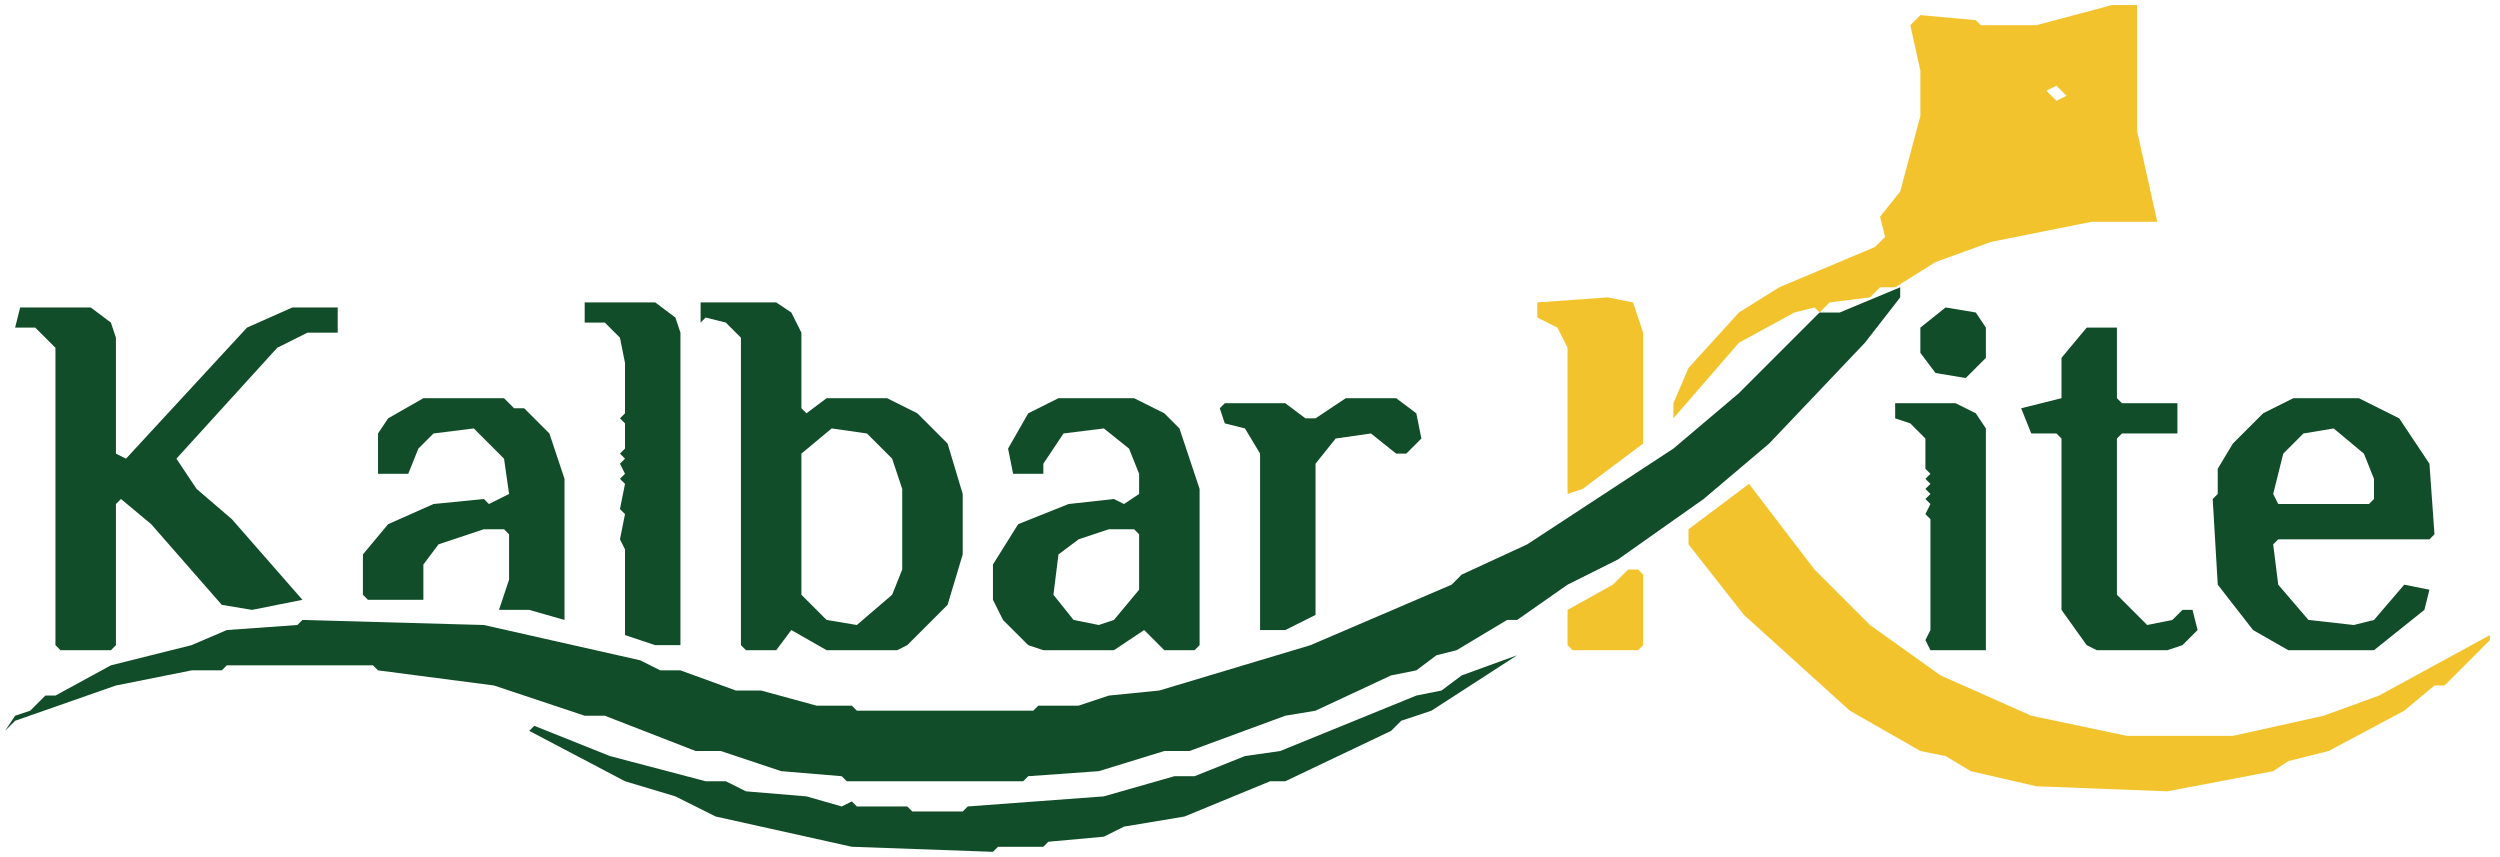
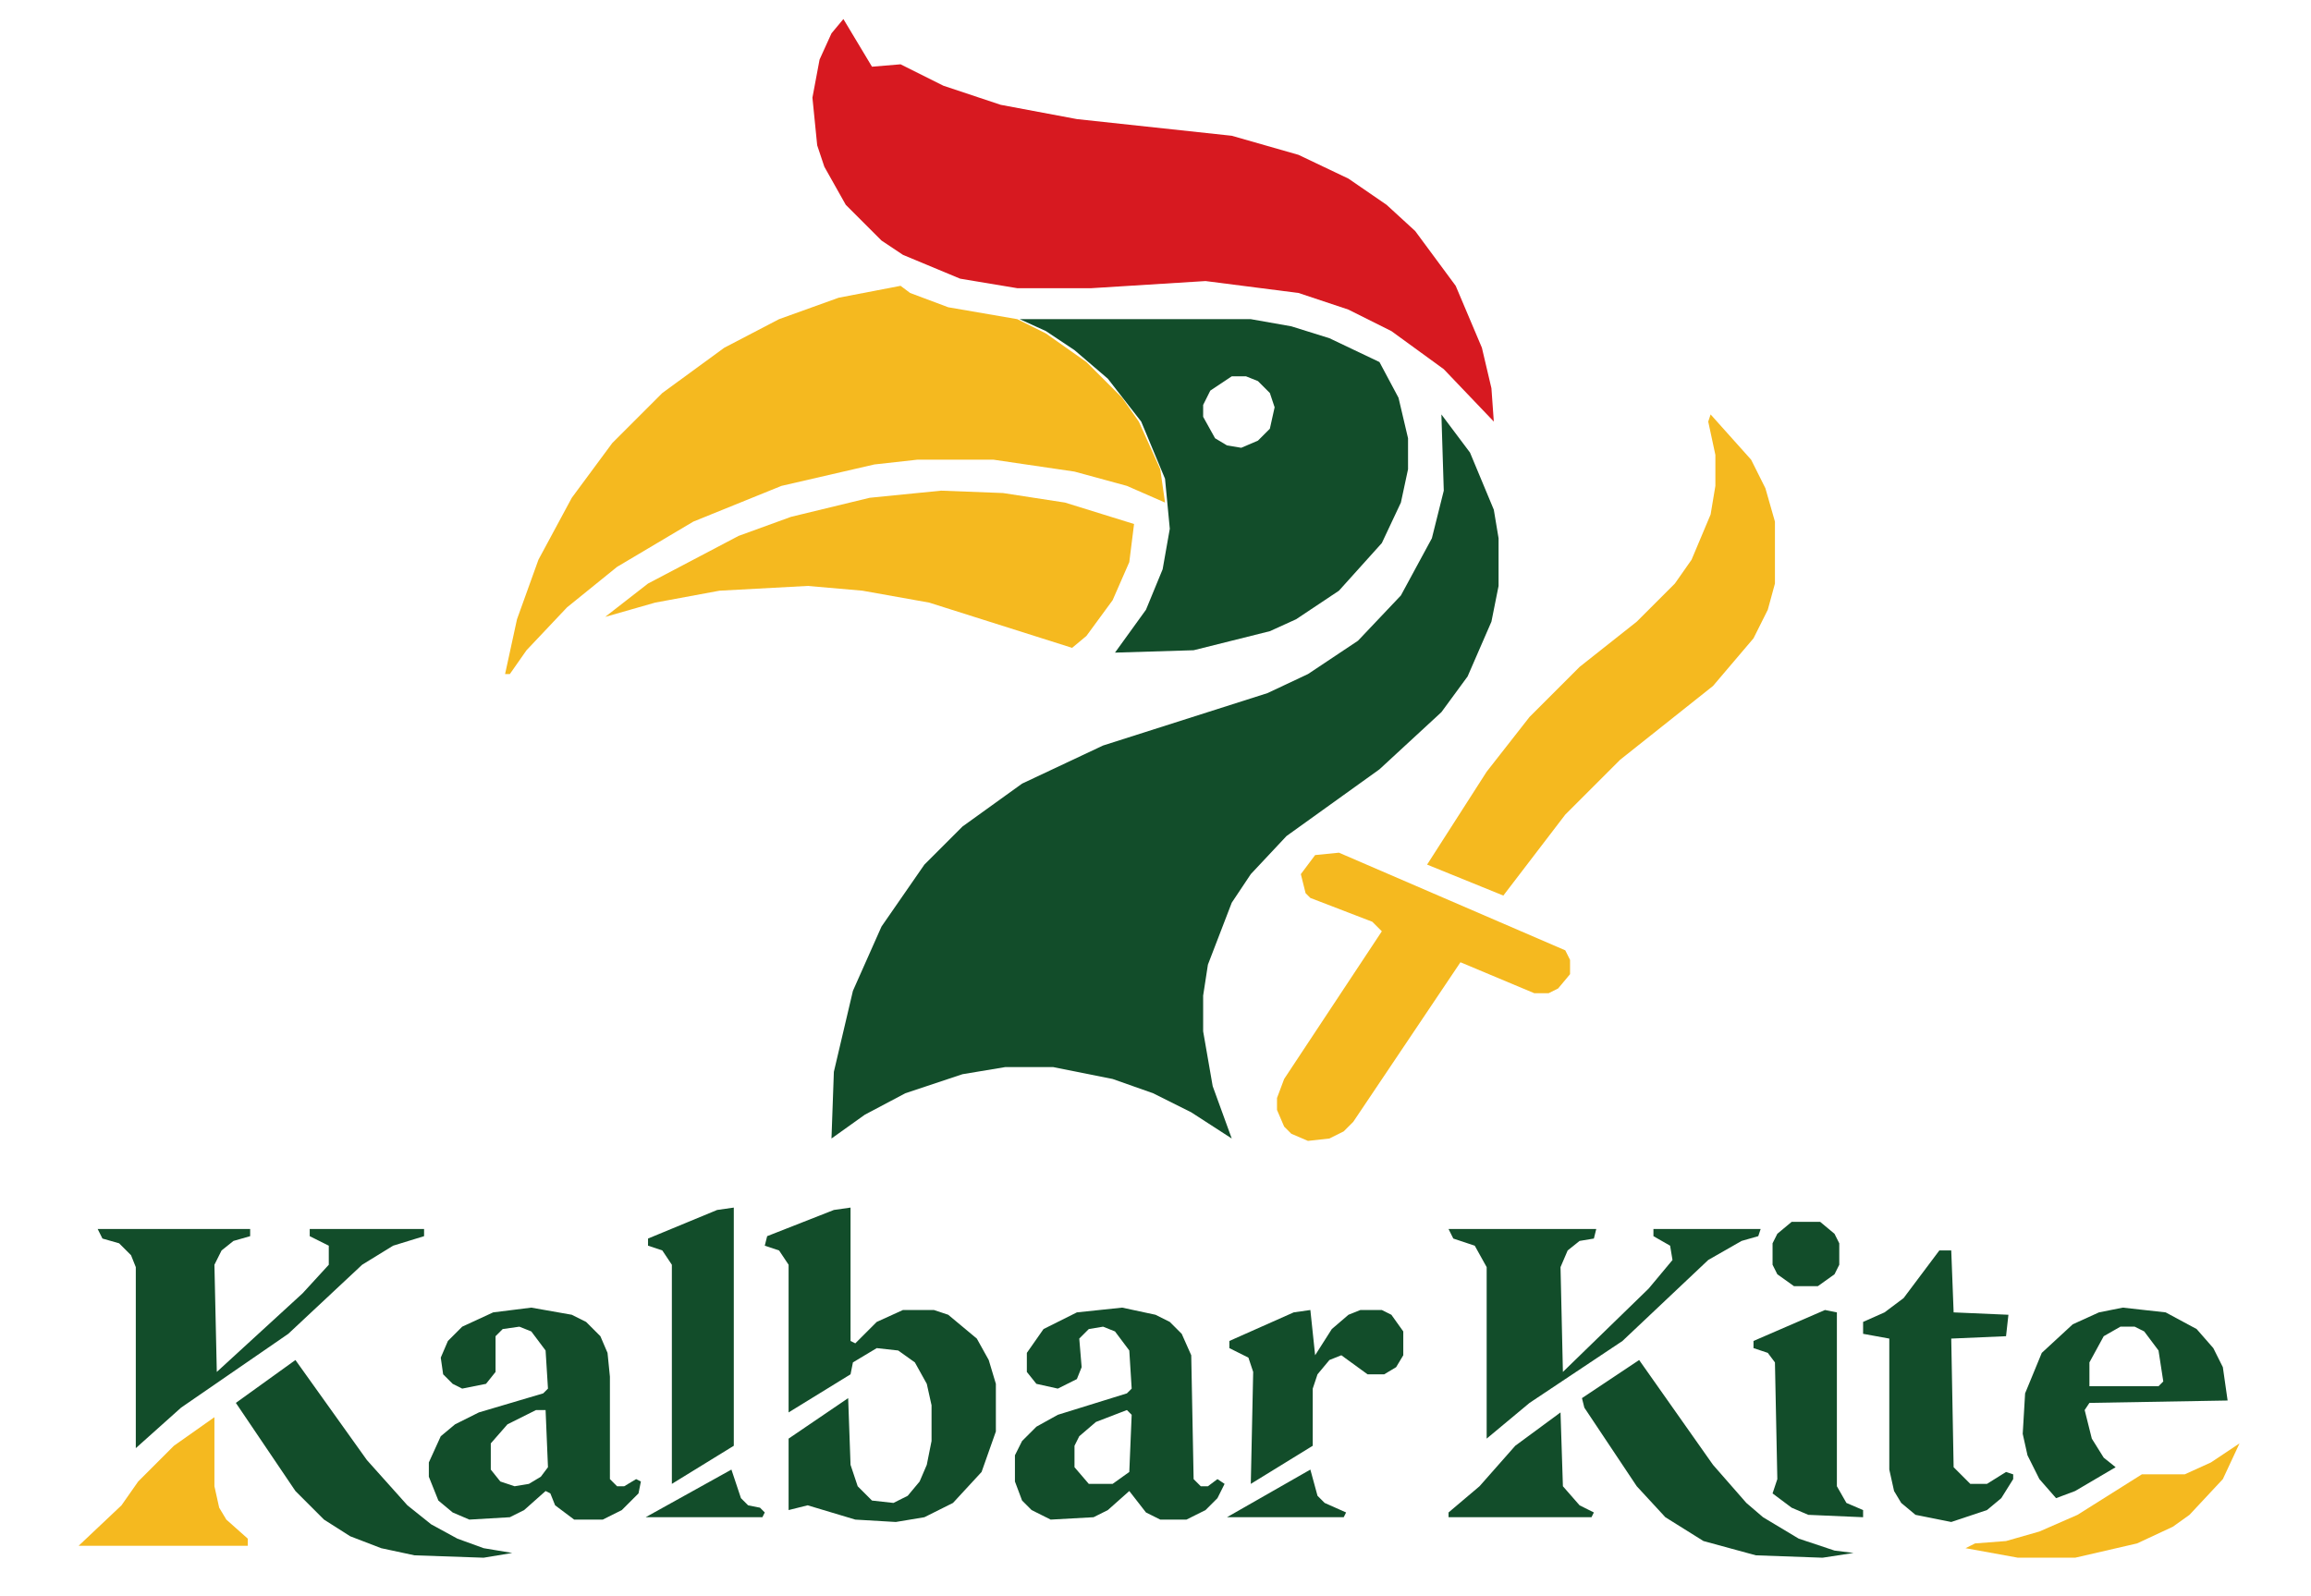
- <svg xmlns="http://www.w3.org/2000/svg" viewBox="0 0 496 170">
-   <path fill="#124D2A" fill-rule="evenodd" d="M 301,130 290,134 286,137 281,138 254,149 247,150 237,154 233,154 219,158 192,160 191,161 181,161 180,160 170,160 169,159 167,160 160,158 148,157 144,155 140,155 121,150 106,144 105,145 124,155 134,158 142,162 169,168 197,169 198,168 207,168 208,167 219,166 223,164 235,162 252,155 255,155 276,145 278,143 284,141 Z M 376,80 376,83 379,84 382,87 382,93 383,94 382,95 383,96 382,97 383,98 382,99 383,100 382,102 383,103 383,125 382,127 383,129 394,129 394,85 392,82 388,80 Z M 455,79 449,82 443,88 440,93 440,98 439,99 440,116 447,125 454,129 471,129 481,121 482,117 477,116 471,123 467,124 458,123 452,116 451,108 452,107 482,107 483,106 482,92 476,83 468,79 Z M 453,90 457,86 463,85 469,90 471,95 471,99 470,100 452,100 451,98 Z M 277,79 267,79 261,83 259,83 255,80 243,80 242,81 243,84 247,85 250,90 250,125 255,125 261,122 261,92 265,87 272,86 277,90 279,90 282,87 281,82 Z M 204,82 200,89 201,94 207,94 207,92 211,86 219,85 224,89 226,94 226,98 223,100 221,99 212,100 202,104 197,112 197,119 199,123 204,128 207,129 221,129 227,125 231,129 237,129 238,128 238,97 234,85 231,82 225,79 210,79 Z M 225,105 226,106 226,117 221,123 218,124 213,123 209,118 210,110 214,107 220,105 Z M 77,83 75,86 75,94 81,94 83,89 86,86 94,85 100,91 101,98 97,100 96,99 86,100 77,104 72,110 72,118 73,119 84,119 84,112 87,108 96,105 100,105 101,106 101,115 99,121 105,121 112,123 112,95 109,86 104,81 102,81 100,79 84,79 Z M 414,65 409,71 409,79 401,81 403,86 408,86 409,87 409,121 414,128 416,129 430,129 433,128 436,125 435,121 433,121 431,123 426,124 420,118 420,87 421,86 432,86 432,80 421,80 420,79 420,65 Z M 386,61 381,65 381,70 384,74 390,75 394,71 394,65 392,62 Z M 4,61 3,65 7,65 11,69 11,128 12,129 22,129 23,128 23,100 24,99 30,104 44,120 50,121 60,119 46,103 39,97 35,91 55,69 61,66 67,66 67,61 58,61 49,65 25,91 23,90 23,67 22,64 18,61 Z M 139,60 139,64 140,63 144,64 147,67 147,128 148,129 154,129 157,125 164,129 178,129 180,128 188,120 191,110 191,98 188,88 182,82 176,79 164,79 160,82 159,81 159,66 157,62 154,60 Z M 165,85 172,86 177,91 179,97 179,113 177,118 170,124 164,123 159,118 159,90 Z M 116,60 116,64 120,64 123,67 124,72 124,82 123,83 124,84 124,89 123,90 124,91 123,92 124,94 123,95 124,96 123,101 124,102 123,107 124,109 124,126 130,128 135,128 135,66 134,63 130,60 Z M 377,57 365,62 361,62 345,78 332,89 303,108 290,114 288,116 260,128 230,137 220,138 214,140 206,140 205,141 170,141 169,140 162,140 151,137 146,137 135,133 131,133 127,131 96,124 60,123 59,124 45,125 38,128 22,132 11,138 9,138 6,141 3,142 1,145 3,143 23,136 38,133 44,133 45,132 74,132 75,133 98,136 116,142 120,142 138,149 143,149 155,153 167,154 168,155 203,155 204,154 218,153 231,149 236,149 255,142 261,141 276,134 281,133 285,130 289,129 299,123 301,123 311,116 321,111 338,99 351,88 370,68 377,59 Z" />
-   <path fill="#F3C32E" fill-rule="evenodd" d="M 325,113 323,113 320,116 311,121 311,128 312,129 325,129 326,128 326,114 Z M 335,105 335,108 346,122 367,141 381,149 386,150 391,153 404,156 430,157 451,153 454,151 462,149 477,141 483,136 485,136 494,127 494,126 472,138 461,142 443,146 422,146 403,142 385,134 371,124 360,113 347,96 Z M 324,60 319,59 305,60 305,63 309,65 311,69 311,98 314,97 326,88 326,66 Z M 424,1 419,1 404,5 393,5 392,4 381,3 379,5 381,14 381,23 377,38 373,43 374,47 372,49 353,57 345,62 335,73 332,80 332,83 345,68 356,62 360,61 361,62 360,63 363,60 371,59 373,57 376,57 384,52 395,48 415,44 428,44 424,26 Z M 406,18 408,17 410,19 408,20 Z" />
+ <svg xmlns="http://www.w3.org/2000/svg" viewBox="140 280 970 670">
+   <path fill="#124D2A" fill-rule="evenodd" d="M 705,915 696,911 693,908 690,897 655,917 704,917 Z M 461,915 459,913 454,912 451,909 447,897 411,917 460,917 Z M 795,873 776,887 761,904 748,915 748,917 808,917 809,915 803,912 796,904 Z M 804,867 805,871 827,904 839,917 855,927 877,933 905,934 918,932 910,931 895,926 880,917 873,911 859,895 828,851 Z M 239,869 264,906 276,918 287,925 300,930 314,933 343,934 355,932 343,930 332,926 321,920 311,912 294,893 264,851 Z M 906,830 876,843 876,846 882,848 885,852 886,901 884,907 892,913 899,916 922,917 922,914 915,911 911,904 911,831 Z M 724,832 720,830 711,830 706,832 699,838 692,849 690,830 683,831 656,843 656,846 664,850 666,856 665,903 691,887 691,863 693,857 698,851 703,849 714,857 721,857 726,854 729,849 729,839 Z M 1062,838 1049,831 1031,829 1021,831 1010,836 997,848 990,865 989,882 991,891 996,901 1003,909 1011,906 1028,896 1023,892 1018,884 1015,872 1017,869 1075,868 1073,854 1069,846 Z M 1023,841 1030,837 1036,837 1040,839 1046,847 1048,860 1046,862 1017,862 1017,852 Z M 578,838 571,848 571,856 575,861 584,863 592,859 594,854 593,842 597,838 603,837 608,839 614,847 615,863 613,865 584,874 575,879 569,885 566,891 566,902 569,910 573,914 581,918 599,917 605,914 614,906 621,915 627,918 638,918 646,914 651,909 654,903 651,901 647,904 644,904 641,901 640,849 636,840 631,835 625,832 611,829 592,831 Z M 613,872 615,874 614,898 607,903 597,903 591,896 591,887 593,883 600,877 Z M 334,837 328,843 325,850 326,857 330,861 334,863 344,861 348,856 348,841 351,838 358,837 363,839 369,847 370,863 368,865 341,873 331,878 325,883 320,894 320,900 324,910 330,915 337,918 354,917 360,914 369,906 371,907 373,912 381,918 393,918 401,914 408,907 409,902 407,901 402,904 399,904 396,901 396,858 395,848 392,841 386,835 380,832 363,829 347,831 Z M 369,872 370,896 367,900 362,903 356,904 350,902 346,897 346,886 353,878 365,872 Z M 954,805 939,825 931,831 922,835 922,840 933,842 933,897 935,906 938,911 944,916 959,919 974,914 980,909 985,901 985,899 982,898 974,903 967,903 960,896 959,842 982,841 983,832 960,831 959,805 Z M 764,884 782,869 821,843 857,809 871,801 878,799 879,796 834,796 834,799 841,803 842,809 832,821 796,856 795,812 798,805 803,801 809,800 810,796 748,796 750,800 759,803 764,812 Z M 197,888 216,871 261,840 292,811 305,803 318,799 318,796 270,796 270,799 278,803 278,811 267,823 231,856 230,811 233,805 238,801 245,799 245,796 181,796 183,800 190,802 195,807 197,812 Z M 892,793 886,798 884,802 884,811 886,815 893,820 903,820 910,815 912,811 912,802 910,798 904,793 Z M 462,799 461,803 467,805 471,811 471,873 497,857 498,852 508,846 517,847 524,852 529,861 531,870 531,885 529,895 526,902 521,908 515,911 506,910 500,904 497,895 496,867 471,884 471,914 479,912 499,918 516,919 528,917 540,911 552,898 558,881 558,861 555,851 550,842 538,832 532,830 519,830 508,835 499,844 497,843 497,787 490,788 Z M 448,787 441,788 412,800 412,803 418,805 422,811 422,903 448,887 Z M 745,454 746,486 741,506 728,530 710,549 689,563 672,571 603,593 569,609 544,627 528,643 510,669 498,696 490,730 489,758 503,748 520,739 544,731 562,728 582,728 607,733 624,739 640,747 657,758 649,736 645,713 645,698 647,685 657,659 665,647 680,631 719,603 745,579 756,564 766,541 769,526 769,506 767,494 757,470 757,470 Z M 568,414 579,419 591,427 605,439 619,457 629,481 631,502 628,519 621,536 608,554 641,553 673,545 684,540 702,528 720,508 728,491 731,477 731,464 727,447 719,432 698,422 682,417 665,414 Z M 657,438 663,438 668,440 673,445 675,451 673,460 668,465 661,468 655,467 650,464 645,455 645,450 648,444 Z" />
+   <path fill="#F5B91F" fill-rule="evenodd" d="M 1080,886 1068,894 1057,899 1039,899 1012,916 996,923 982,927 969,928 965,930 987,934 1011,934 1037,928 1052,921 1059,916 1073,901 Z M 230,875 213,887 198,902 191,912 173,929 244,929 244,926 235,918 232,913 230,904 Z M 797,679 702,638 692,639 686,647 688,655 690,657 716,667 720,671 679,733 676,741 676,746 679,753 682,756 689,759 698,758 704,755 708,751 753,684 784,697 790,697 794,695 799,689 799,683 Z M 616,500 587,491 561,487 535,486 505,489 472,497 450,505 412,525 394,539 415,533 442,528 479,526 502,528 530,533 590,552 596,547 607,532 614,516 Z M 858,454 857,457 860,471 860,484 858,496 850,515 843,525 827,541 803,560 782,581 764,604 739,643 771,656 797,622 820,599 859,568 876,548 882,536 885,525 885,499 881,485 875,473 Z M 627,477 618,457 611,447 596,432 579,420 567,414 538,409 522,403 518,400 492,405 467,414 444,426 418,445 397,466 380,489 366,515 357,540 352,563 354,563 361,553 378,535 399,518 431,499 468,484 507,475 525,473 557,473 591,478 613,484 629,491 Z" />
+   <path fill="#D71920" fill-rule="evenodd" d="M 489,294 484,305 481,321 483,341 486,350 495,366 510,381 519,387 543,397 567,401 598,401 646,398 685,403 706,410 724,419 746,435 767,457 766,443 762,426 751,400 734,377 722,366 706,355 685,345 657,337 592,330 560,324 536,316 518,307 506,308 494,288 Z" />
</svg>
